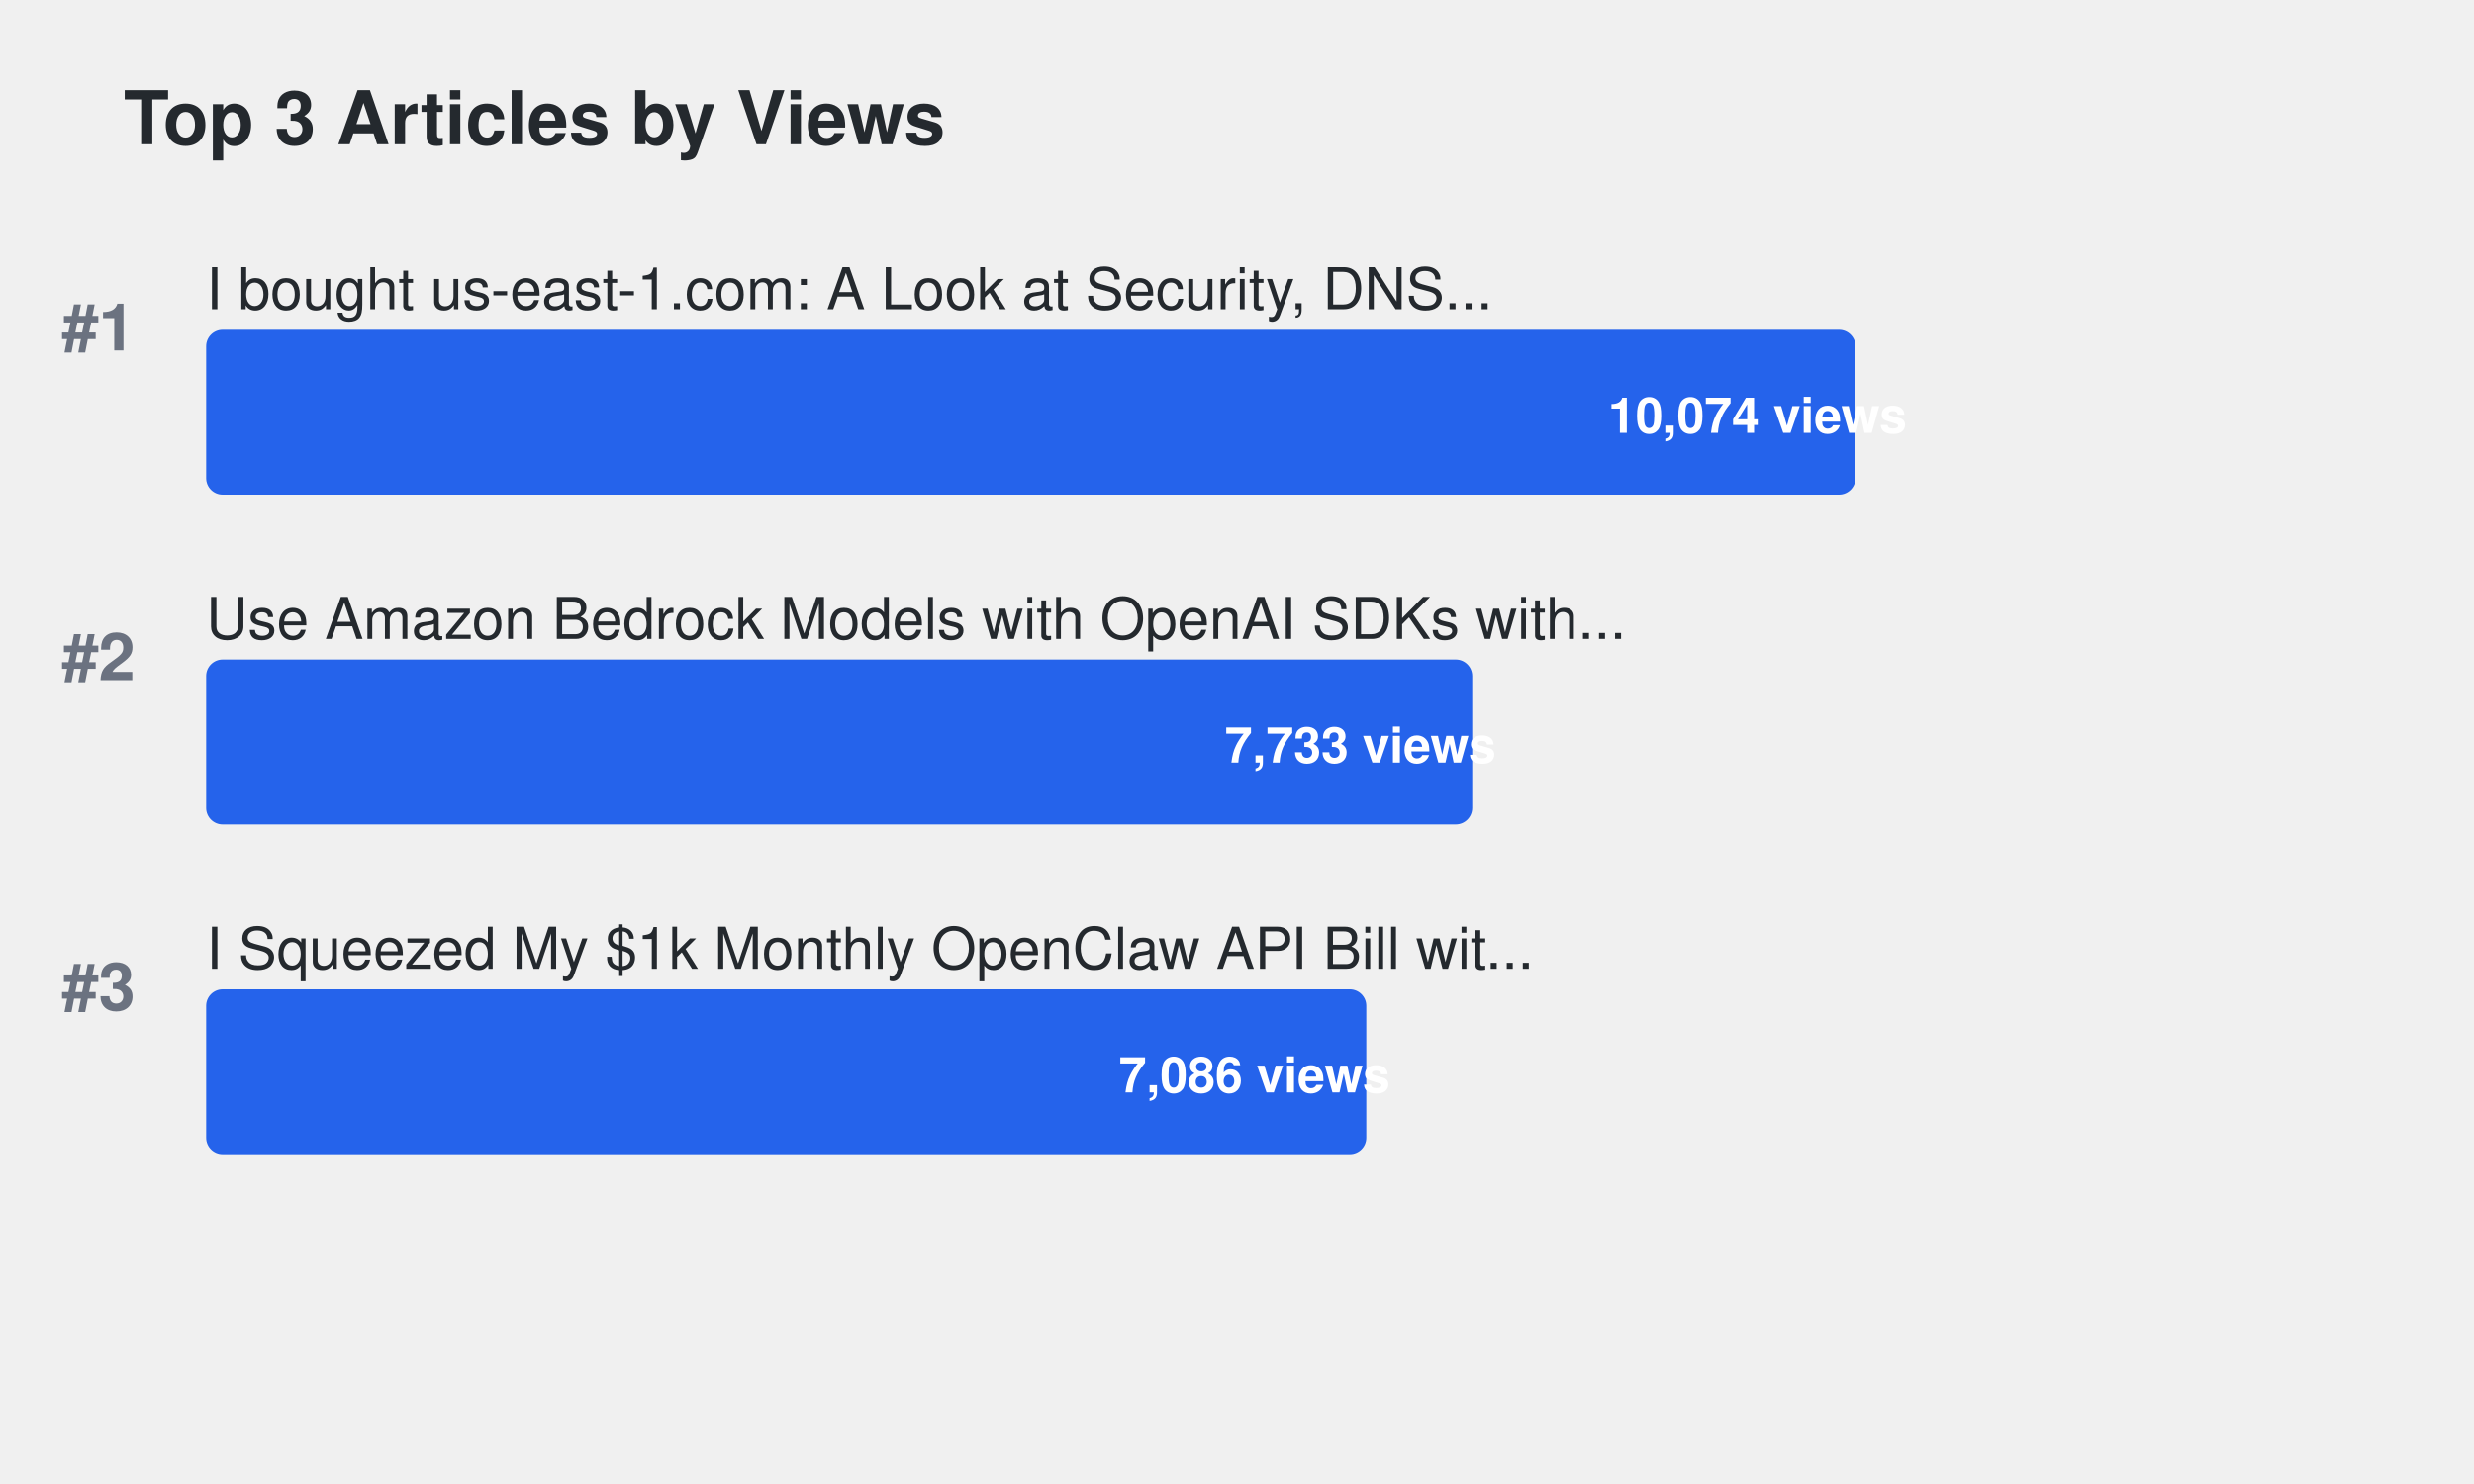
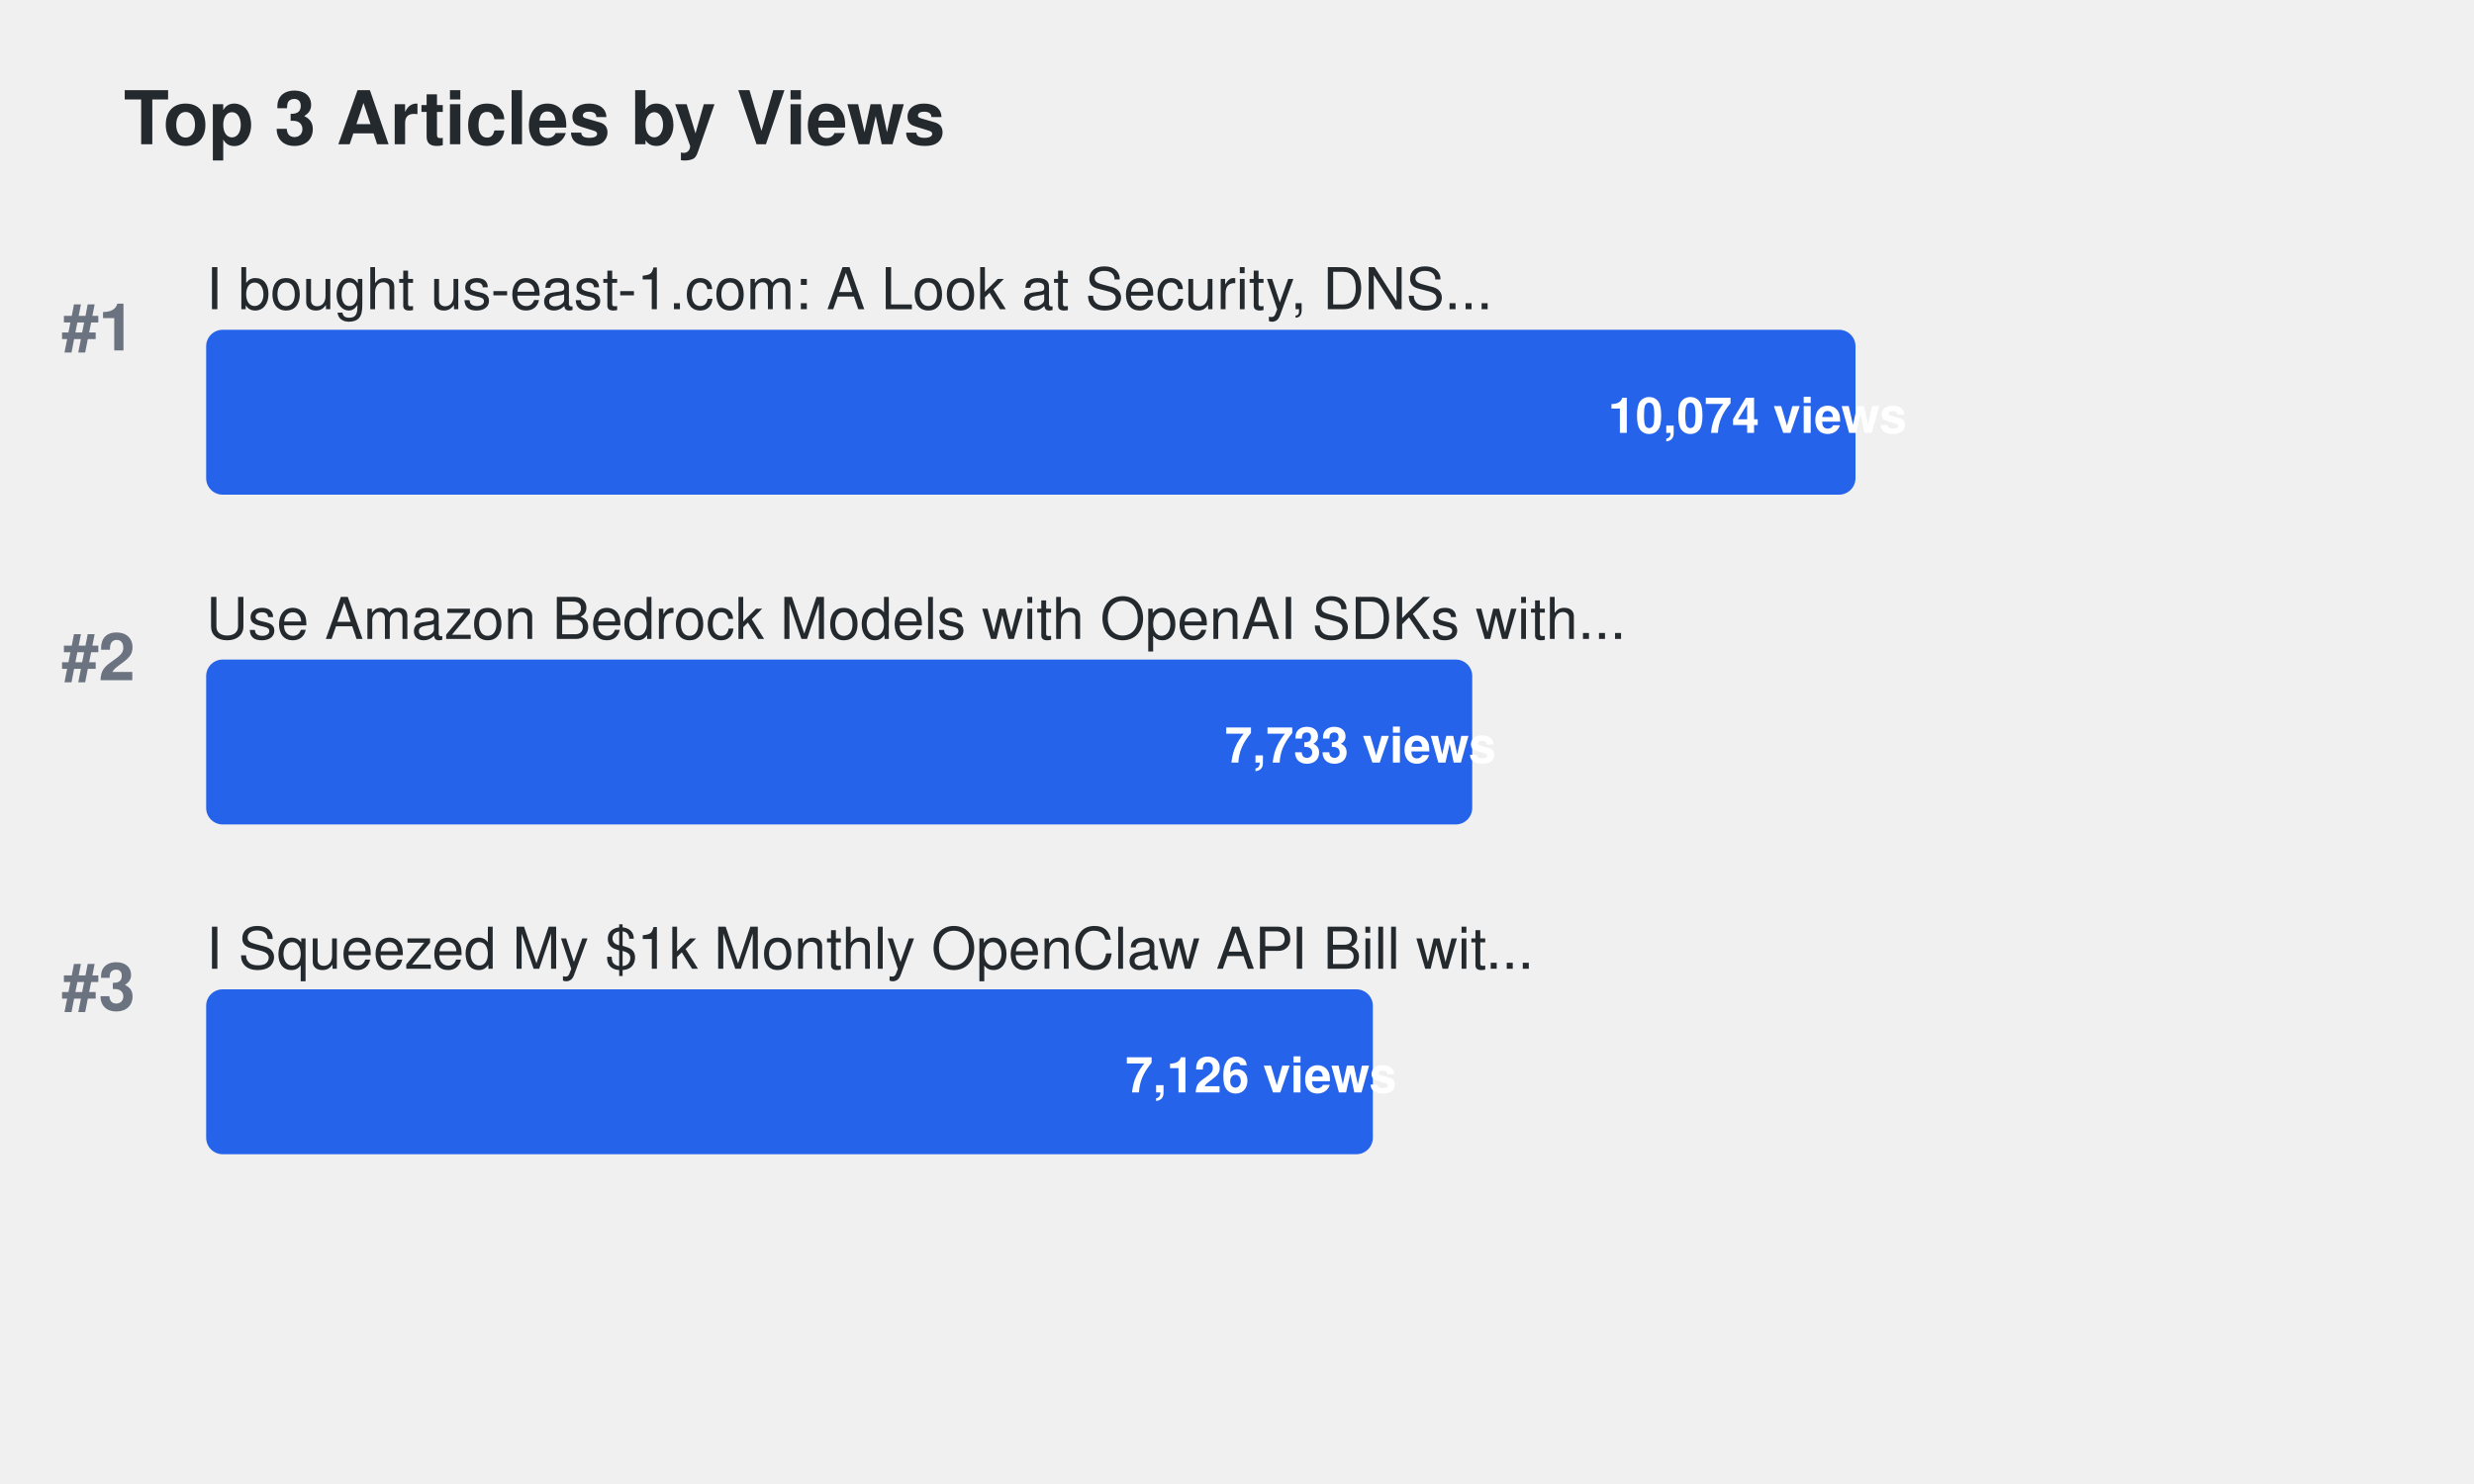
<svg xmlns="http://www.w3.org/2000/svg" width="600" height="360">
  <defs>
    <style>
.title { font-family: -apple-system, BlinkMacSystemFont, "Segoe UI", Helvetica, Arial, sans-serif; font-size: 18px; font-weight: 600; fill: #24292e; }
.article-title { font-family: -apple-system, BlinkMacSystemFont, "Segoe UI", Helvetica, Arial, sans-serif; font-size: 14px; font-weight: 500; fill: #24292e; }
.metric-value { font-family: -apple-system, BlinkMacSystemFont, "Segoe UI", Helvetica, Arial, sans-serif; font-size: 12px; font-weight: 600; fill: #ffffff; }
.rank { font-family: -apple-system, BlinkMacSystemFont, "Segoe UI", Helvetica, Arial, sans-serif; font-size: 16px; font-weight: 700; fill: #6b7280; }
.bar { rx: 4; ry: 4; }
.bar:hover { opacity: 0.8; cursor: pointer; }
a { text-decoration: none; }
a:hover .article-title { fill: #0969da; text-decoration: underline; }
a:hover .bar { opacity: 0.9; }
</style>
  </defs>
  <text x="30" y="35" class="title">Top 3 Articles by Views</text>
  <text x="15" y="85" class="rank">#1</text>
  <a href="https://dev.to/aws-builders/i-bought-us-east-1com-a-look-at-security-dns-traffic-and-protecting-aws-users-15ng" target="_blank">
    <text x="50" y="75" class="article-title">I bought us-east-1.com: A Look at Security, DNS...</text>
    <rect x="50" y="80" width="400.0" height="40" fill="#2563eb" class="bar">
</rect>
    <text x="390.0" y="105" class="metric-value" fill="#ffffff">10,074 views</text>
  </a>
  <text x="15" y="165" class="rank">#2</text>
  <a href="https://dev.to/aws-builders/use-amazon-bedrock-models-via-an-openai-api-compatible-serverless-endpoint-now-without-fixed-cost-5hf5" target="_blank">
    <text x="50" y="155" class="article-title">Use Amazon Bedrock Models with OpenAI SDKs with...</text>
    <rect x="50" y="160" width="307.048" height="40" fill="#2563eb" class="bar">
</rect>
    <text x="297.048" y="185" class="metric-value" fill="#ffffff">7,733 views</text>
  </a>
  <text x="15" y="245" class="rank">#3</text>
  <a href="https://dev.to/aws-builders/i-squeezed-my-1k-monthly-openclaw-api-bill-with-20month-in-aws-credits-heres-the-exact-setup-3gj4" target="_blank">
    <text x="50" y="235" class="article-title">I Squeezed My $1k Monthly OpenClaw API Bill wit...</text>
-     <rect x="50" y="240" width="281.358" height="40" fill="#2563eb" class="bar">
+     <rect x="50" y="240" width="282.946" height="40" fill="#2563eb" class="bar">
</rect>
-     <text x="271.358" y="265" class="metric-value" fill="#ffffff">7,086 views</text>
+     <text x="272.946" y="265" class="metric-value" fill="#ffffff">7,126 views</text>
  </a>
</svg>
